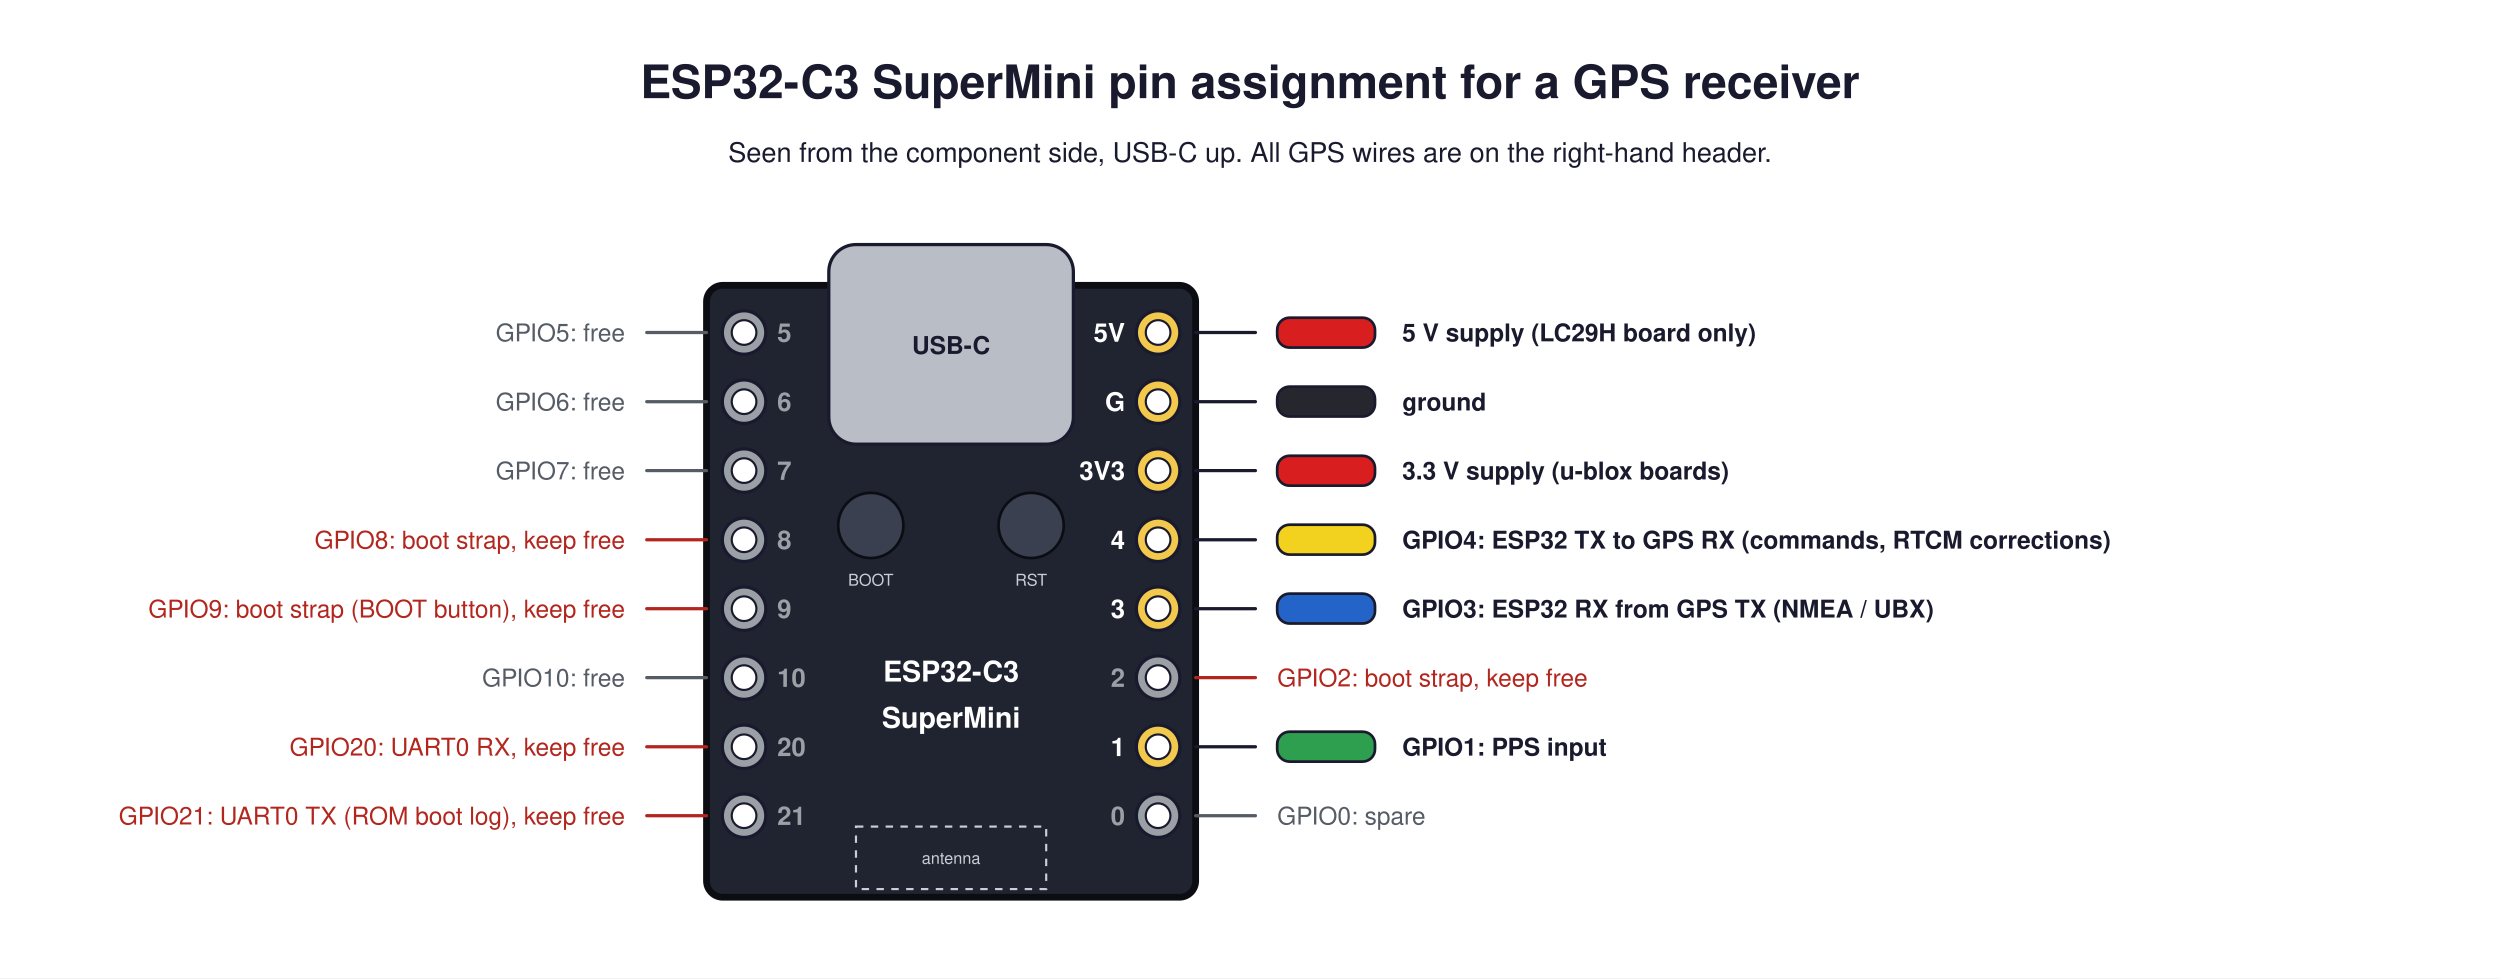
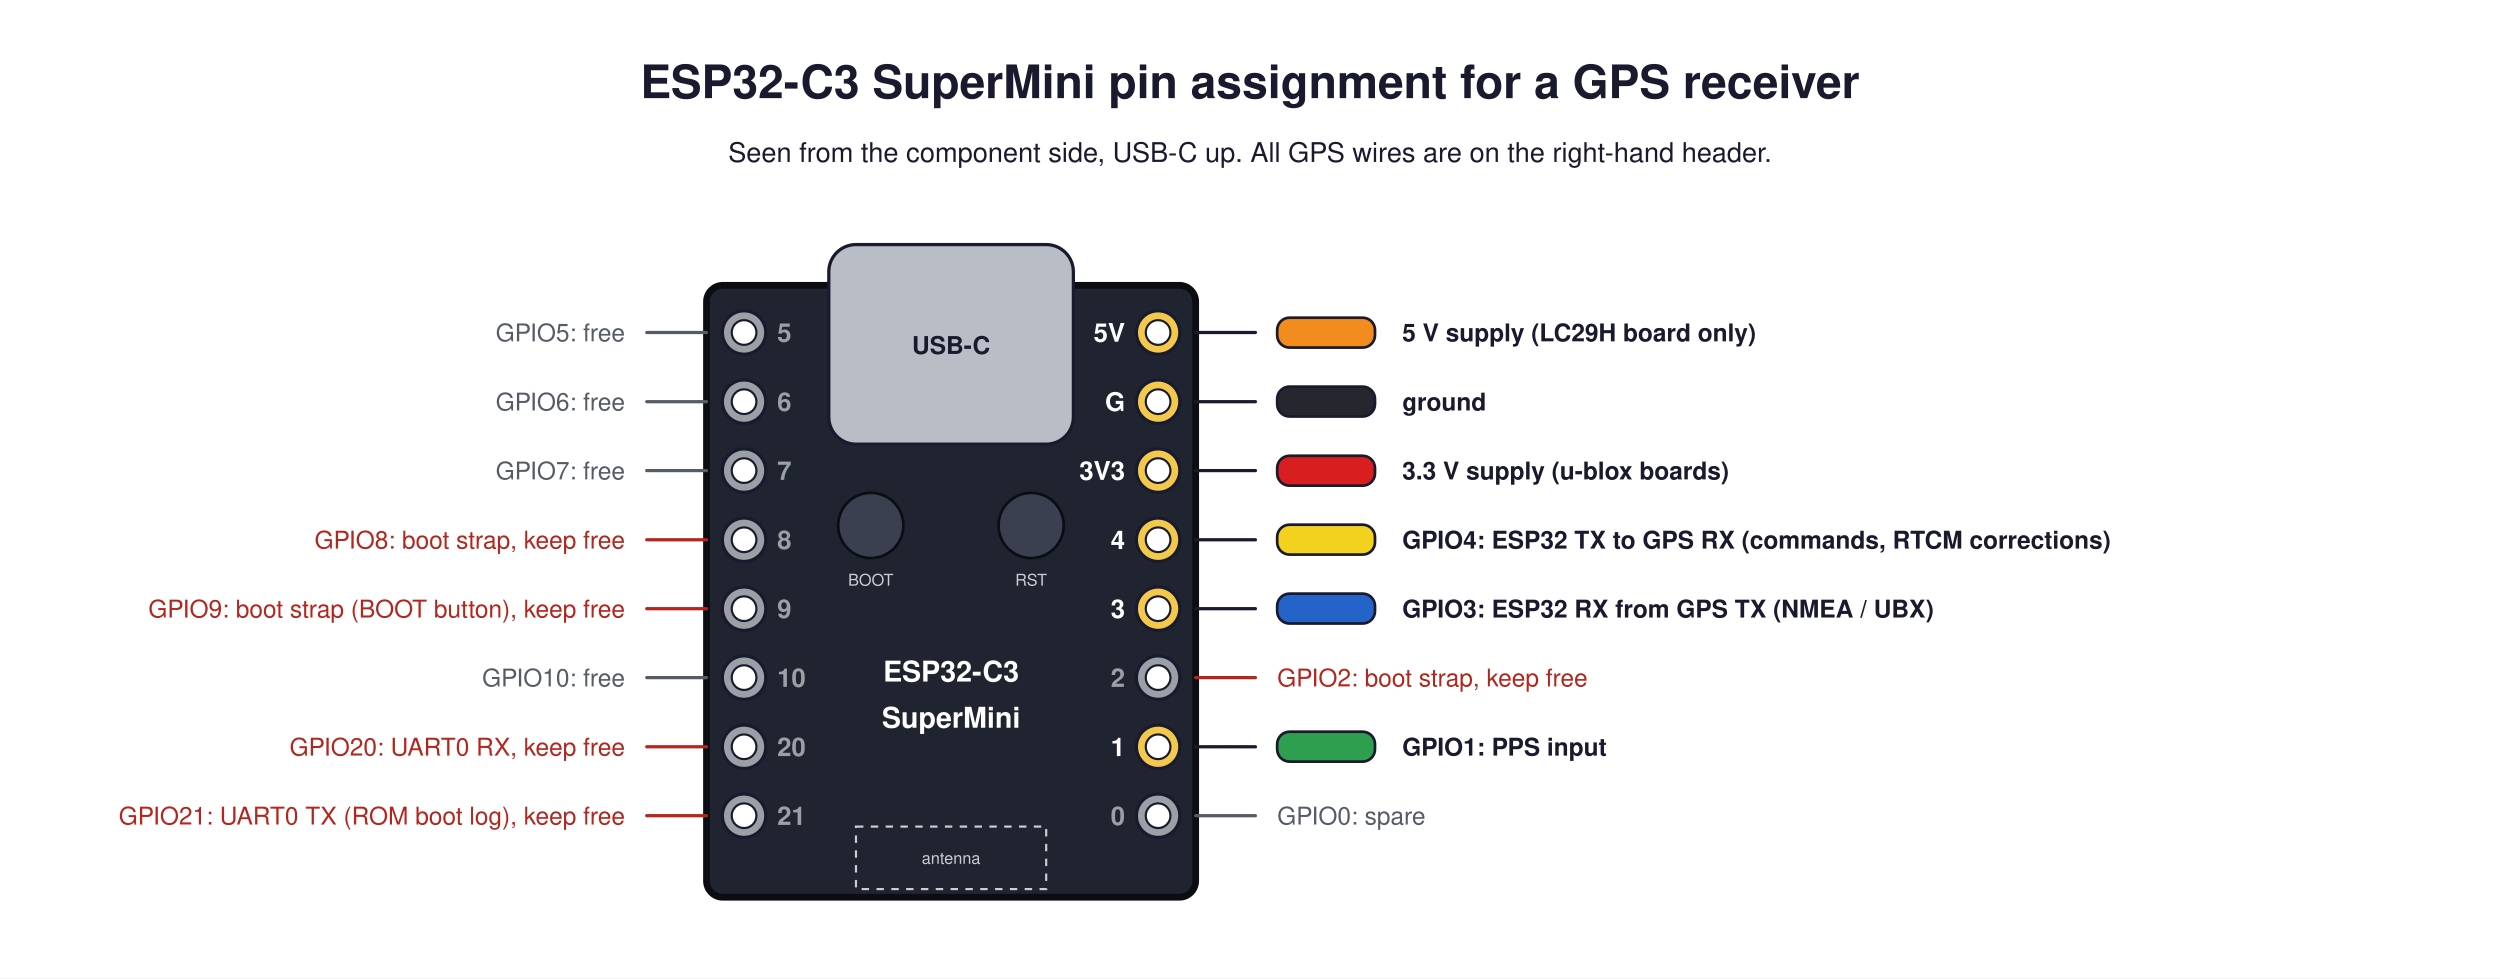
<svg xmlns="http://www.w3.org/2000/svg" width="1012" height="396" viewBox="0 0 1012 396">
  <rect width="100%" height="100%" fill="#ffffff" />
  <g transform="translate(0.0 0.0)">
    <text x="506.0" y="33.0" font-size="18.7" font-family="Helvetica, Arial, sans-serif" font-weight="bold" fill="#1a1a2e" text-anchor="middle" dy="0.36em">ESP32-C3 SuperMini pin assignment for a GPS receiver</text>
    <text x="506.0" y="61.6" font-size="11.0" font-family="Helvetica, Arial, sans-serif" font-weight="normal" fill="#1a1a2e" text-anchor="middle" dy="0.36em">Seen from the component side, USB-C up. All GPS wires are on the right-hand header.</text>
  </g>
  <g transform="translate(286.0 115.5)">
    <rect x="0.0" y="0.0" width="198.0" height="247.7" rx="6.6" fill="#1f2430" stroke="#0b0d12" stroke-width="2.75" />
    <rect x="49.5" y="-16.5" width="99.0" height="80.8" rx="11.0" fill="#b9bdc5" stroke="#1a1a2e" stroke-width="1.32" />
    <text x="99.0" y="24.2" font-size="9.9" font-family="Helvetica, Arial, sans-serif" font-weight="bold" fill="#1a1a2e" text-anchor="middle" dy="0.36em">USB-C</text>
    <circle cx="66.5" cy="97.2" r="13.2" fill="#3a4050" stroke="#0b0d12" stroke-width="1.10" />
    <text x="66.5" y="119.2" font-size="6.6" font-family="Helvetica, Arial, sans-serif" font-weight="normal" fill="#c9ced6" text-anchor="middle" dy="0.36em">BOOT</text>
    <circle cx="131.4" cy="97.2" r="13.2" fill="#3a4050" stroke="#0b0d12" stroke-width="1.10" />
    <text x="131.4" y="119.2" font-size="6.6" font-family="Helvetica, Arial, sans-serif" font-weight="normal" fill="#c9ced6" text-anchor="middle" dy="0.36em">RST</text>
    <rect x="60.5" y="219.1" width="77.0" height="25.3" rx="0.0" fill="none" stroke="#c9ced6" stroke-width="0.88" stroke-dasharray="3 3" />
    <text x="99.0" y="231.8" font-size="6.6" font-family="Helvetica, Arial, sans-serif" font-weight="normal" fill="#c9ced6" text-anchor="middle" dy="0.36em">antenna</text>
    <text x="99.0" y="156.2" font-size="11.6" font-family="Helvetica, Arial, sans-serif" font-weight="bold" fill="#ffffff" text-anchor="middle" dy="0.36em">ESP32-C3</text>
    <text x="99.0" y="174.9" font-size="11.6" font-family="Helvetica, Arial, sans-serif" font-weight="bold" fill="#ffffff" text-anchor="middle" dy="0.36em">SuperMini</text>
    <circle cx="15.2" cy="19.1" r="8.8" fill="#9aa0a6" stroke="#1a1a2e" stroke-width="1.32" />
    <circle cx="15.2" cy="19.1" r="5.0" fill="#ffffff" stroke="#1a1a2e" stroke-width="0.88" />
    <text x="28.6" y="19.1" font-size="10.4" font-family="Helvetica, Arial, sans-serif" font-weight="bold" fill="#9aa0a6" text-anchor="start" dy="0.36em">5</text>
    <circle cx="15.2" cy="47.1" r="8.8" fill="#9aa0a6" stroke="#1a1a2e" stroke-width="1.32" />
    <circle cx="15.2" cy="47.1" r="5.0" fill="#ffffff" stroke="#1a1a2e" stroke-width="0.88" />
    <text x="28.6" y="47.1" font-size="10.4" font-family="Helvetica, Arial, sans-serif" font-weight="bold" fill="#9aa0a6" text-anchor="start" dy="0.36em">6</text>
    <circle cx="15.2" cy="75.0" r="8.8" fill="#9aa0a6" stroke="#1a1a2e" stroke-width="1.32" />
    <circle cx="15.2" cy="75.0" r="5.0" fill="#ffffff" stroke="#1a1a2e" stroke-width="0.88" />
    <text x="28.6" y="75.0" font-size="10.4" font-family="Helvetica, Arial, sans-serif" font-weight="bold" fill="#9aa0a6" text-anchor="start" dy="0.36em">7</text>
    <circle cx="15.2" cy="103.0" r="8.8" fill="#9aa0a6" stroke="#1a1a2e" stroke-width="1.32" />
    <circle cx="15.2" cy="103.0" r="5.0" fill="#ffffff" stroke="#1a1a2e" stroke-width="0.88" />
    <text x="28.6" y="103.0" font-size="10.4" font-family="Helvetica, Arial, sans-serif" font-weight="bold" fill="#9aa0a6" text-anchor="start" dy="0.36em">8</text>
    <circle cx="15.2" cy="130.9" r="8.8" fill="#9aa0a6" stroke="#1a1a2e" stroke-width="1.32" />
    <circle cx="15.2" cy="130.9" r="5.0" fill="#ffffff" stroke="#1a1a2e" stroke-width="0.88" />
    <text x="28.6" y="130.9" font-size="10.4" font-family="Helvetica, Arial, sans-serif" font-weight="bold" fill="#9aa0a6" text-anchor="start" dy="0.36em">9</text>
    <circle cx="15.2" cy="158.8" r="8.8" fill="#9aa0a6" stroke="#1a1a2e" stroke-width="1.32" />
    <circle cx="15.2" cy="158.8" r="5.0" fill="#ffffff" stroke="#1a1a2e" stroke-width="0.88" />
    <text x="28.6" y="158.8" font-size="10.4" font-family="Helvetica, Arial, sans-serif" font-weight="bold" fill="#9aa0a6" text-anchor="start" dy="0.36em">10</text>
    <circle cx="15.2" cy="186.8" r="8.8" fill="#9aa0a6" stroke="#1a1a2e" stroke-width="1.32" />
    <circle cx="15.2" cy="186.8" r="5.0" fill="#ffffff" stroke="#1a1a2e" stroke-width="0.88" />
    <text x="28.6" y="186.8" font-size="10.4" font-family="Helvetica, Arial, sans-serif" font-weight="bold" fill="#9aa0a6" text-anchor="start" dy="0.36em">20</text>
    <circle cx="15.2" cy="214.7" r="8.8" fill="#9aa0a6" stroke="#1a1a2e" stroke-width="1.32" />
    <circle cx="15.2" cy="214.7" r="5.0" fill="#ffffff" stroke="#1a1a2e" stroke-width="0.88" />
    <text x="28.6" y="214.7" font-size="10.4" font-family="Helvetica, Arial, sans-serif" font-weight="bold" fill="#9aa0a6" text-anchor="start" dy="0.36em">21</text>
    <circle cx="182.8" cy="19.1" r="8.8" fill="#f2c94c" stroke="#1a1a2e" stroke-width="1.32" />
    <circle cx="182.8" cy="19.1" r="5.0" fill="#ffffff" stroke="#1a1a2e" stroke-width="0.88" />
    <text x="169.4" y="19.1" font-size="10.4" font-family="Helvetica, Arial, sans-serif" font-weight="bold" fill="#ffffff" text-anchor="end" dy="0.36em">5V</text>
    <circle cx="182.8" cy="47.1" r="8.8" fill="#f2c94c" stroke="#1a1a2e" stroke-width="1.32" />
    <circle cx="182.8" cy="47.1" r="5.0" fill="#ffffff" stroke="#1a1a2e" stroke-width="0.88" />
    <text x="169.4" y="47.1" font-size="10.4" font-family="Helvetica, Arial, sans-serif" font-weight="bold" fill="#ffffff" text-anchor="end" dy="0.36em">G</text>
    <circle cx="182.8" cy="75.0" r="8.8" fill="#f2c94c" stroke="#1a1a2e" stroke-width="1.32" />
    <circle cx="182.8" cy="75.0" r="5.0" fill="#ffffff" stroke="#1a1a2e" stroke-width="0.88" />
    <text x="169.4" y="75.0" font-size="10.4" font-family="Helvetica, Arial, sans-serif" font-weight="bold" fill="#ffffff" text-anchor="end" dy="0.36em">3V3</text>
    <circle cx="182.8" cy="103.0" r="8.8" fill="#f2c94c" stroke="#1a1a2e" stroke-width="1.32" />
    <circle cx="182.8" cy="103.0" r="5.0" fill="#ffffff" stroke="#1a1a2e" stroke-width="0.88" />
    <text x="169.4" y="103.0" font-size="10.4" font-family="Helvetica, Arial, sans-serif" font-weight="bold" fill="#ffffff" text-anchor="end" dy="0.36em">4</text>
    <circle cx="182.8" cy="130.9" r="8.8" fill="#f2c94c" stroke="#1a1a2e" stroke-width="1.32" />
    <circle cx="182.8" cy="130.9" r="5.0" fill="#ffffff" stroke="#1a1a2e" stroke-width="0.88" />
    <text x="169.4" y="130.9" font-size="10.4" font-family="Helvetica, Arial, sans-serif" font-weight="bold" fill="#ffffff" text-anchor="end" dy="0.36em">3</text>
    <circle cx="182.8" cy="158.8" r="8.8" fill="#9aa0a6" stroke="#1a1a2e" stroke-width="1.32" />
    <circle cx="182.8" cy="158.8" r="5.0" fill="#ffffff" stroke="#1a1a2e" stroke-width="0.88" />
    <text x="169.4" y="158.8" font-size="10.4" font-family="Helvetica, Arial, sans-serif" font-weight="bold" fill="#9aa0a6" text-anchor="end" dy="0.36em">2</text>
    <circle cx="182.8" cy="186.8" r="8.8" fill="#f2c94c" stroke="#1a1a2e" stroke-width="1.32" />
    <circle cx="182.8" cy="186.8" r="5.0" fill="#ffffff" stroke="#1a1a2e" stroke-width="0.88" />
    <text x="169.4" y="186.8" font-size="10.4" font-family="Helvetica, Arial, sans-serif" font-weight="bold" fill="#ffffff" text-anchor="end" dy="0.36em">1</text>
    <circle cx="182.8" cy="214.7" r="8.8" fill="#9aa0a6" stroke="#1a1a2e" stroke-width="1.32" />
    <circle cx="182.8" cy="214.7" r="5.0" fill="#ffffff" stroke="#1a1a2e" stroke-width="0.88" />
    <text x="169.4" y="214.7" font-size="10.4" font-family="Helvetica, Arial, sans-serif" font-weight="bold" fill="#9aa0a6" text-anchor="end" dy="0.36em">0</text>
    <line x1="0.0" y1="19.1" x2="-24.2" y2="19.1" stroke="#555c66" stroke-width="1.32" stroke-linecap="round" />
    <text x="-33.0" y="19.1" font-size="9.9" font-family="Helvetica, Arial, sans-serif" font-weight="normal" fill="#555c66" text-anchor="end" dy="0.36em">GPIO5: free</text>
    <line x1="0.0" y1="47.1" x2="-24.2" y2="47.1" stroke="#555c66" stroke-width="1.32" stroke-linecap="round" />
    <text x="-33.0" y="47.1" font-size="9.9" font-family="Helvetica, Arial, sans-serif" font-weight="normal" fill="#555c66" text-anchor="end" dy="0.36em">GPIO6: free</text>
    <line x1="0.0" y1="75.0" x2="-24.2" y2="75.0" stroke="#555c66" stroke-width="1.32" stroke-linecap="round" />
    <text x="-33.0" y="75.0" font-size="9.9" font-family="Helvetica, Arial, sans-serif" font-weight="normal" fill="#555c66" text-anchor="end" dy="0.36em">GPIO7: free</text>
    <line x1="0.0" y1="103.0" x2="-24.2" y2="103.0" stroke="#b3261e" stroke-width="1.32" stroke-linecap="round" />
    <text x="-33.0" y="103.0" font-size="9.9" font-family="Helvetica, Arial, sans-serif" font-weight="normal" fill="#b3261e" text-anchor="end" dy="0.36em">GPIO8: boot strap, keep free</text>
    <line x1="0.0" y1="130.9" x2="-24.2" y2="130.9" stroke="#b3261e" stroke-width="1.32" stroke-linecap="round" />
    <text x="-33.0" y="130.9" font-size="9.9" font-family="Helvetica, Arial, sans-serif" font-weight="normal" fill="#b3261e" text-anchor="end" dy="0.36em">GPIO9: boot strap (BOOT button), keep free</text>
    <line x1="0.0" y1="158.8" x2="-24.2" y2="158.8" stroke="#555c66" stroke-width="1.32" stroke-linecap="round" />
    <text x="-33.0" y="158.8" font-size="9.9" font-family="Helvetica, Arial, sans-serif" font-weight="normal" fill="#555c66" text-anchor="end" dy="0.36em">GPIO10: free</text>
    <line x1="0.0" y1="186.8" x2="-24.2" y2="186.8" stroke="#b3261e" stroke-width="1.32" stroke-linecap="round" />
    <text x="-33.0" y="186.8" font-size="9.9" font-family="Helvetica, Arial, sans-serif" font-weight="normal" fill="#b3261e" text-anchor="end" dy="0.36em">GPIO20: UART0 RX, keep free</text>
    <line x1="0.0" y1="214.7" x2="-24.2" y2="214.7" stroke="#b3261e" stroke-width="1.32" stroke-linecap="round" />
    <text x="-33.0" y="214.7" font-size="9.9" font-family="Helvetica, Arial, sans-serif" font-weight="normal" fill="#b3261e" text-anchor="end" dy="0.36em">GPIO21: UART0 TX (ROM boot log), keep free</text>
    <line x1="198.0" y1="19.1" x2="222.2" y2="19.1" stroke="#1a1a2e" stroke-width="1.32" stroke-linecap="round" />
-     <rect x="231.0" y="13.1" width="39.6" height="12.1" rx="5.0" fill="#d81e1e" stroke="#1a1a2e" stroke-width="1.10" />
+     <rect x="231.0" y="13.1" width="39.6" height="12.1" rx="5.0" fill="#f28c1e" stroke="#1a1a2e" stroke-width="1.10" />
    <text x="281.6" y="19.1" font-size="9.9" font-family="Helvetica, Arial, sans-serif" font-weight="bold" fill="#1a1a2e" text-anchor="start" dy="0.36em">5 V supply (LC29H board only)</text>
    <line x1="198.0" y1="47.1" x2="222.2" y2="47.1" stroke="#1a1a2e" stroke-width="1.32" stroke-linecap="round" />
    <rect x="231.0" y="41.0" width="39.6" height="12.1" rx="5.0" fill="#26262e" stroke="#1a1a2e" stroke-width="1.10" />
    <text x="281.6" y="47.1" font-size="9.9" font-family="Helvetica, Arial, sans-serif" font-weight="bold" fill="#1a1a2e" text-anchor="start" dy="0.36em">ground</text>
    <line x1="198.0" y1="75.0" x2="222.2" y2="75.0" stroke="#1a1a2e" stroke-width="1.32" stroke-linecap="round" />
    <rect x="231.0" y="69.0" width="39.6" height="12.1" rx="5.0" fill="#d81e1e" stroke="#1a1a2e" stroke-width="1.10" />
    <text x="281.6" y="75.0" font-size="9.9" font-family="Helvetica, Arial, sans-serif" font-weight="bold" fill="#1a1a2e" text-anchor="start" dy="0.36em">3.3 V supply (u-blox boards)</text>
    <line x1="198.0" y1="103.0" x2="222.2" y2="103.0" stroke="#1a1a2e" stroke-width="1.32" stroke-linecap="round" />
    <rect x="231.0" y="96.9" width="39.6" height="12.1" rx="5.0" fill="#f2d21e" stroke="#1a1a2e" stroke-width="1.10" />
    <text x="281.6" y="103.0" font-size="9.9" font-family="Helvetica, Arial, sans-serif" font-weight="bold" fill="#1a1a2e" text-anchor="start" dy="0.36em">GPIO4: ESP32 TX to GPS RX (commands, RTCM corrections)</text>
    <line x1="198.0" y1="130.9" x2="222.2" y2="130.9" stroke="#1a1a2e" stroke-width="1.32" stroke-linecap="round" />
    <rect x="231.0" y="124.8" width="39.6" height="12.1" rx="5.0" fill="#2464c8" stroke="#1a1a2e" stroke-width="1.10" />
    <text x="281.6" y="130.9" font-size="9.9" font-family="Helvetica, Arial, sans-serif" font-weight="bold" fill="#1a1a2e" text-anchor="start" dy="0.36em">GPIO3: ESP32 RX from GPS TX (NMEA / UBX)</text>
    <line x1="198.0" y1="158.8" x2="222.2" y2="158.8" stroke="#b3261e" stroke-width="1.32" stroke-linecap="round" />
    <text x="231.0" y="158.8" font-size="9.9" font-family="Helvetica, Arial, sans-serif" font-weight="normal" fill="#b3261e" text-anchor="start" dy="0.36em">GPIO2: boot strap, keep free</text>
    <line x1="198.0" y1="186.8" x2="222.2" y2="186.8" stroke="#1a1a2e" stroke-width="1.32" stroke-linecap="round" />
    <rect x="231.0" y="180.7" width="39.6" height="12.1" rx="5.0" fill="#2e9e4f" stroke="#1a1a2e" stroke-width="1.10" />
    <text x="281.6" y="186.8" font-size="9.9" font-family="Helvetica, Arial, sans-serif" font-weight="bold" fill="#1a1a2e" text-anchor="start" dy="0.36em">GPIO1: PPS input</text>
    <line x1="198.0" y1="214.7" x2="222.2" y2="214.7" stroke="#555c66" stroke-width="1.32" stroke-linecap="round" />
    <text x="231.0" y="214.7" font-size="9.9" font-family="Helvetica, Arial, sans-serif" font-weight="normal" fill="#555c66" text-anchor="start" dy="0.36em">GPIO0: spare</text>
  </g>
</svg>
